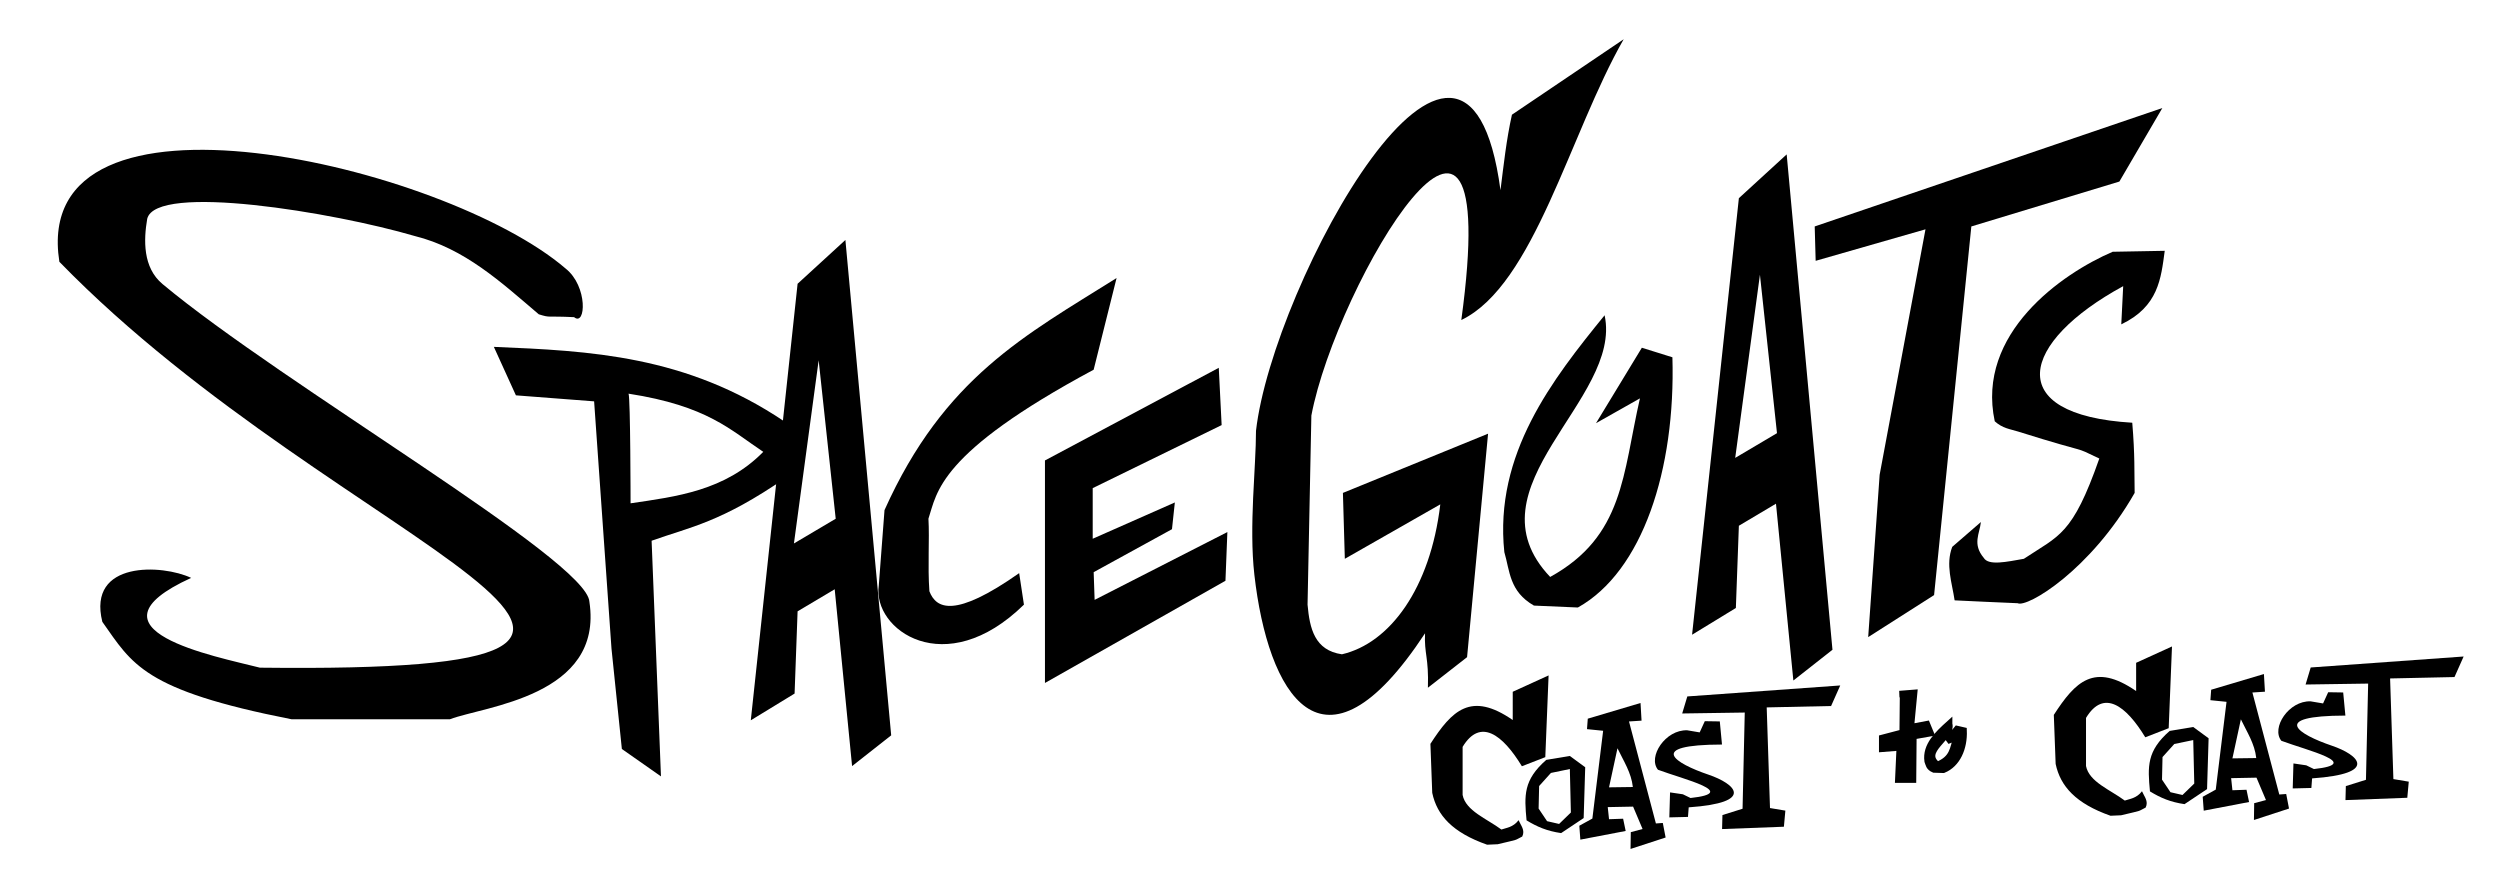
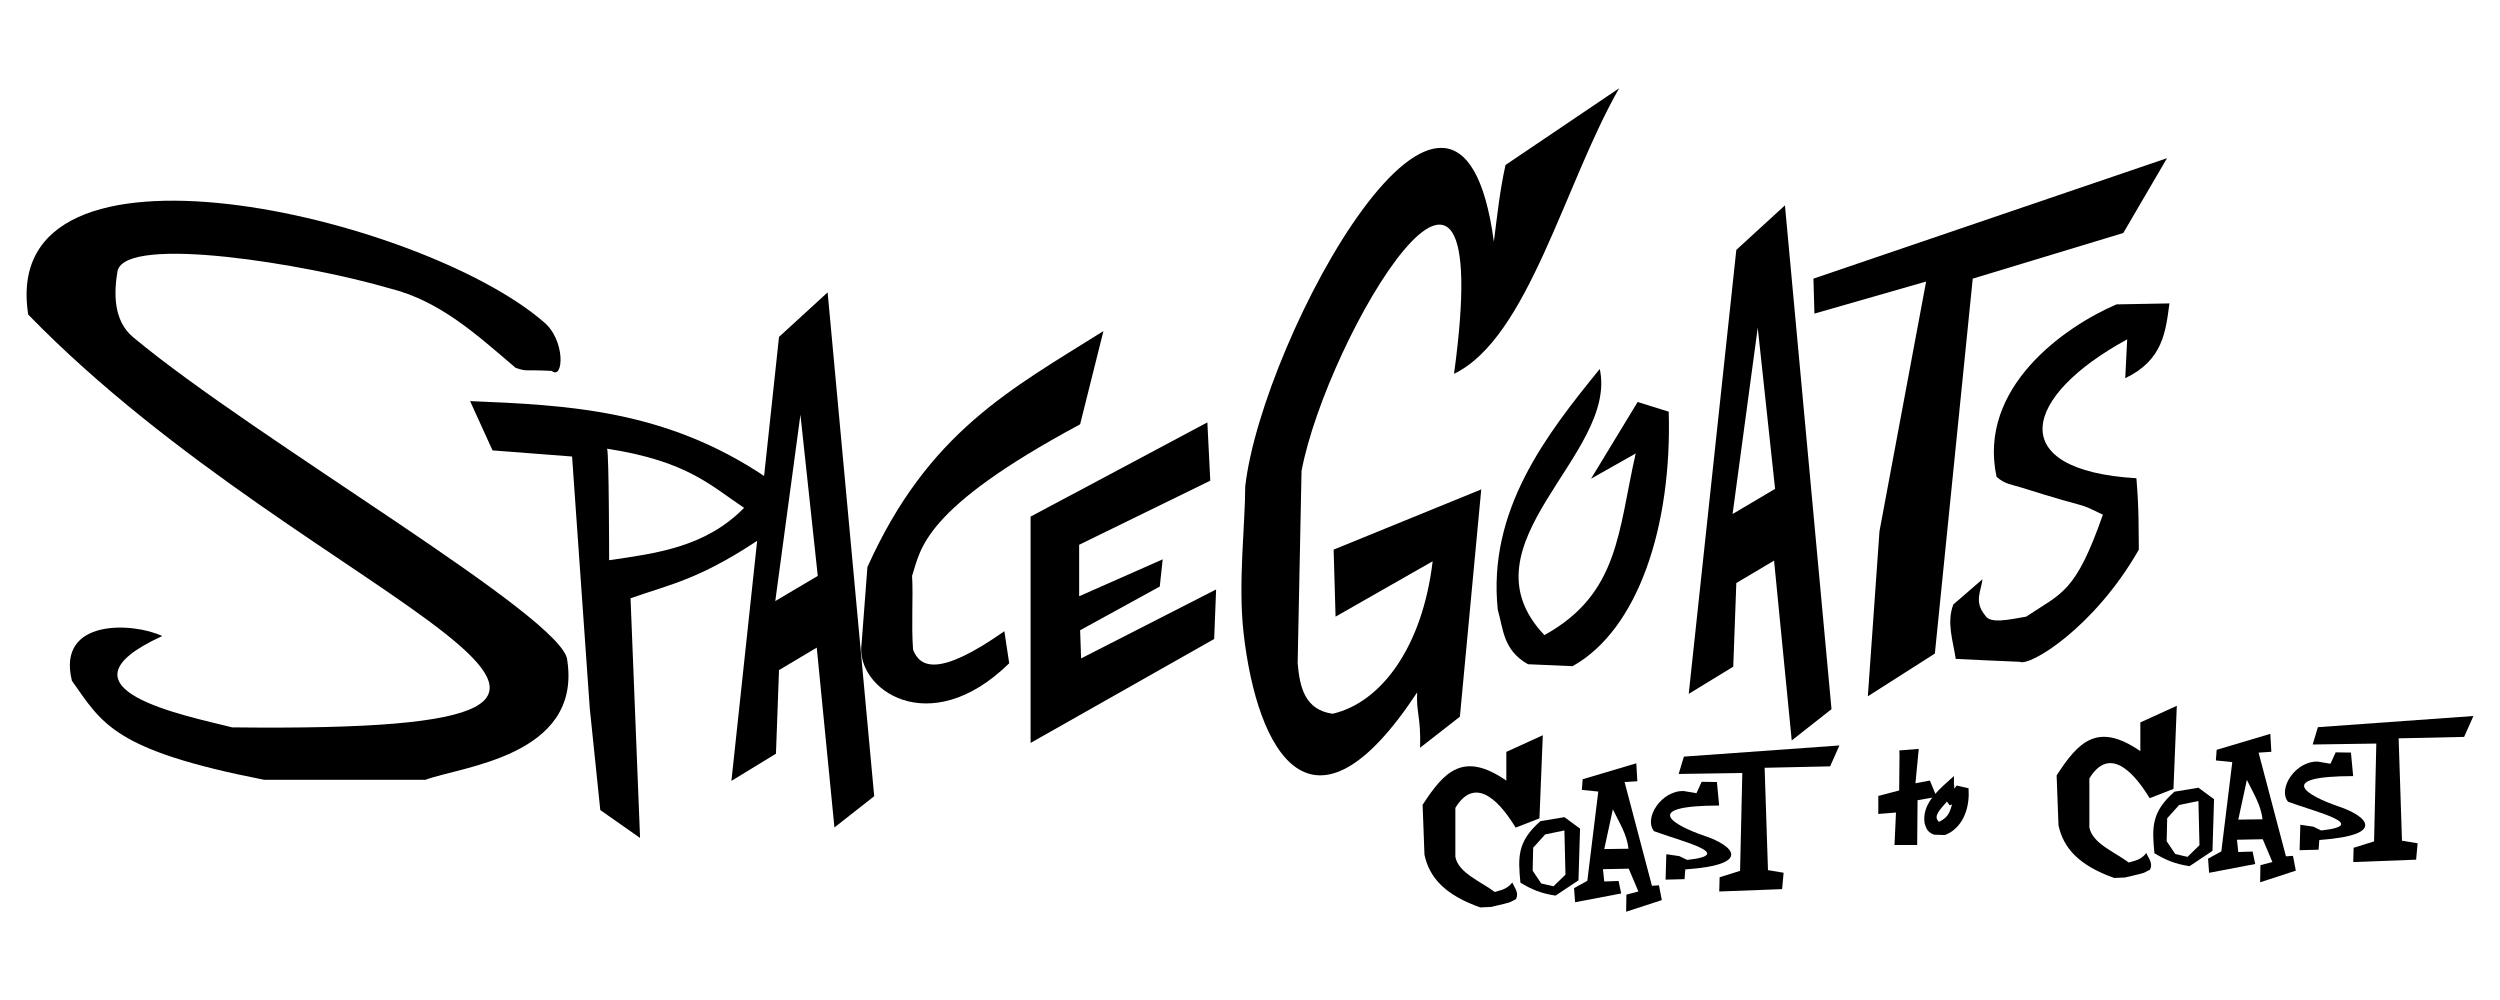
- <svg xmlns="http://www.w3.org/2000/svg" width="233.725" height="83.169" id="svg2" version="1.1">
+ <svg xmlns="http://www.w3.org/2000/svg" width="200" height="80" id="svg2" version="1.1">
  <defs id="defs4" />
-   <g id="layer1" transform="translate(-143.1109,-642.9765)">
-     <path style="fill:#000000;fill-opacity:1;stroke:none" d="m 196.786,672.63 c 1.095,0.896 1.309,-2.885 -0.804,-4.554 -11.266,-9.68 -50.182,-18.874 -47.321,-0.625 26.339,27.1 69.768,38.548 18.75,37.946 -4.162,-1.063 -17.1,-3.521 -6.429,-8.393 -2.654,-1.265 -9.737,-1.646 -8.304,4.107 2.795,3.942 3.803,6.384 17.679,9.107 l 14.821,0 c 3.186,-1.217 14.372,-2.129 13.036,-10.982 -0.189,-3.88 -28.649,-20.306 -39.913,-29.708 -1.849,-1.543 -1.763,-4.131 -1.427,-6.096 0.822,-3.362 17.437,-0.61 25,1.607 4.672,1.156 8.086,4.325 11.607,7.321 1.155,0.353 0.572,0.135 3.304,0.268 z" id="path3787" />
-     <path style="fill:#000000;fill-opacity:1;stroke:none" d="m 189.281,675.406 2.062,4.531 7.312,0.562 1.625,23.125 0.969,9.375 3.656,2.562 -0.875,-22.031 c 3.628,-1.293 6.472,-1.704 12.562,-5.906 l -0.156,-5.25 c -9.202,-6.186 -18.187,-6.595 -27.156,-6.969 z m 12.594,4.375 c 7.386,1.144 9.509,3.388 12.594,5.438 -3.578,3.643 -8.133,4.183 -12.406,4.812 0,0 -0.009,-9.804 -0.188,-10.25 z" id="path3789" />
-     <path style="fill:#000000;fill-opacity:1;stroke:none" d="m 222.147,665.411 -4.469,4.094 -4.375,40.812 4.094,-2.5 0.281,-7.688 3.469,-2.062 1.625,16.531 3.656,-2.875 -4.281,-46.312 z m -2.5,11.25 1.594,14.812 -3.906,2.312 2.312,-17.125 z" id="path3794" />
-     <path style="fill:#000000;fill-opacity:1;stroke:none" d="m 247.5,668.969 -2.143,8.571 c -14.595,7.835 -14.633,11.498 -15.446,13.929 0.112,1.991 -0.083,4.382 0.089,6.786 0.631,1.633 2.349,2.554 8.393,-1.696 l 0.446,2.946 c -7.371,7.222 -14.176,2.326 -13.571,-1.786 l 0.536,-7.054 C 231.381,678.239 238.977,674.324 247.5,668.969 z" id="path3799" />
-     <path style="fill:#000000;fill-opacity:1;stroke:none" d="m 240.804,686.023 0,20.804 16.875,-9.554 0.179,-4.554 -12.411,6.339 -0.089,-2.589 7.321,-4.018 0.268,-2.5 -7.679,3.393 0,-4.732 12.054,-5.893 -0.268,-5.357 z" id="path3801" />
-     <path style="fill:#000000;fill-opacity:1;stroke:none" d="m 268.839,695.219 -0.179,-6.161 13.571,-5.536 -1.964,20.893 -3.661,2.857 c 0.089,-2.851 -0.357,-3.155 -0.268,-5.089 -9.653,14.67 -14.705,5.561 -15.956,-5.47 -0.519,-4.575 0.159,-10.087 0.152,-13.459 1.56,-13.703 19.614,-46.708 22.857,-22.5 0.298,-2.351 0.547,-4.702 1.071,-7.054 l 10.446,-7.054 c -5.042,8.805 -8.368,22.971 -15.179,26.25 4.084,-29.889 -11.687,-3.423 -14.018,8.929 l -0.357,17.679 c 0.198,2.247 0.669,4.274 3.214,4.643 4.478,-1.038 8.261,-6.15 9.196,-14.018 z" id="path3803" />
-     <path style="fill:#000000;fill-opacity:1;stroke:none" d="m 293.125,672.451 c 1.708,7.89 -13.05,16.082 -5.089,24.464 6.904,-3.808 6.768,-9.609 8.393,-16.696 l -4.107,2.321 4.286,-7.054 2.857,0.893 c 0.305,10.516 -2.803,20.024 -8.839,23.393 l -4.107,-0.179 c -2.306,-1.321 -2.248,-3.233 -2.768,-5 -0.964,-9.17 4.506,-16.157 9.375,-22.143 z" id="path3805" />
-     <path id="path3807" d="m 310.147,657.411 -4.469,4.094 -4.375,40.812 4.094,-2.5 0.281,-7.688 3.469,-2.062 1.625,16.531 3.656,-2.875 -4.281,-46.312 z m -2.5,11.25 1.594,14.812 -3.906,2.312 2.312,-17.125 z" style="fill:#000000;fill-opacity:1;stroke:none" />
-     <path style="fill:#000000;fill-opacity:1;stroke:none" d="m 345.268,653.076 -32.5,11.071 0.089,3.214 10.268,-2.946 -4.286,22.946 -1.071,15.179 6.161,-3.929 3.482,-34.464 13.839,-4.196 z" id="path3809" />
-     <path style="fill:#000000;fill-opacity:1;stroke:none" d="m 341.429,673.3 0.179,-3.571 c -9.604,5.223 -11.415,12.038 0.848,12.768 0.257,3.098 0.184,4.55 0.223,6.562 -4.112,7.21 -10.046,10.764 -10.938,10.312 -2.233,-0.089 -3.989,-0.179 -5.893,-0.268 -0.246,-1.667 -0.858,-3.333 -0.223,-5 l 2.679,-2.321 c -0.109,1.08 -0.82,2.051 0.268,3.348 0.443,0.756 2.159,0.367 3.75,0.089 3.307,-2.204 4.533,-2.182 7.054,-9.375 -2.712,-1.295 -0.364,-0.251 -7.591,-2.521 -0.755,-0.237 -1.448,-0.291 -2.186,-0.961 -1.755,-8.208 6.276,-13.813 11.027,-15.848 l 4.866,-0.089 c -0.349,2.589 -0.587,5.212 -4.062,6.875 z" id="path3813" />
-     <path style="fill:#000000;fill-opacity:1;stroke:none" d="m 284.537,707.649 3.352,-1.528 -0.308,7.641 -2.189,0.851 c -1.8,-2.965 -3.893,-4.538 -5.541,-1.812 l 0,4.497 c 0.288,1.484 2.265,2.221 3.625,3.231 0.434,-0.157 1.091,-0.192 1.607,-0.873 0.213,0.505 0.636,0.927 0.342,1.528 -0.812,0.397 -0.128,0.205 -2.292,0.72 l -0.992,0.044 c -3.227,-1.135 -4.686,-2.74 -5.13,-4.846 l -0.171,-4.584 c 2.009,-3.101 3.767,-4.939 7.696,-2.227 z" id="path3815" />
-     <path style="fill:#000000;fill-opacity:1;stroke:none" d="m 289.876,713.65 -2.203,0.367 c -2.151,1.882 -2.061,3.322 -1.844,5.654 1.002,0.613 1.925,1.001 3.232,1.192 l 2.107,-1.406 0.144,-4.752 -1.437,-1.054 z m 0,1.222 0.096,4.065 -1.101,1.07 -1.125,-0.26 -0.79,-1.177 0.048,-2.109 1.101,-1.222 1.772,-0.367 z" id="path3817" />
-     <path style="fill:#000000;fill-opacity:1;stroke:none" d="m 296.484,708.699 -4.932,1.467 -0.072,0.978 1.508,0.153 -1.006,8.206 -1.221,0.672 0.096,1.299 4.238,-0.81 -0.239,-1.146 -1.317,0.046 -0.12,-1.131 2.37,-0.046 0.886,2.094 -1.101,0.29 -0.024,1.574 3.28,-1.07 -0.263,-1.36 -0.646,0.046 -2.514,-9.535 1.173,-0.076 -0.096,-1.65 z m -2.155,4.233 c 0.563,1.176 1.296,2.284 1.437,3.622 l -2.227,0.03 0.79,-3.652 z" id="path3822" />
-     <path style="fill:#000000;fill-opacity:1;stroke:none" d="m 302.493,710.4 1.402,0.022 0.205,2.161 c -7.187,0.017 -4.367,1.765 -1.265,2.816 2.498,0.847 4.448,2.614 -1.847,3.056 l -0.068,0.895 -1.744,0.044 0.068,-2.336 1.197,0.175 0.718,0.349 c 4.627,-0.502 -0.653,-1.745 -3.044,-2.641 -0.977,-1.2 0.693,-3.768 2.736,-3.689 l 1.163,0.196 z" id="path3827" />
-     <path style="fill:#000000;fill-opacity:1;stroke:none" d="m 300.858,708.086 14.297,-1.026 -0.855,1.921 -6.02,0.131 0.308,9.409 1.437,0.24 -0.137,1.506 -5.78,0.218 0.034,-1.31 1.881,-0.589 0.205,-8.994 -5.849,0.087 z" id="path3831" />
-     <path id="path3848" d="m 342.818,704.942 3.352,-1.528 -0.308,7.641 -2.189,0.851 c -1.8,-2.965 -3.893,-4.538 -5.541,-1.812 l 0,4.497 c 0.288,1.484 2.265,2.221 3.625,3.231 0.434,-0.157 1.091,-0.192 1.608,-0.873 0.213,0.505 0.636,0.927 0.342,1.528 -0.812,0.397 -0.128,0.205 -2.292,0.72 l -0.992,0.044 c -3.227,-1.135 -4.686,-2.74 -5.13,-4.846 l -0.171,-4.584 c 2.009,-3.101 3.767,-4.939 7.696,-2.227 z" style="fill:#000000;fill-opacity:1;stroke:none" />
-     <path id="path3850" d="m 348.157,710.943 -2.203,0.367 c -2.151,1.882 -2.061,3.322 -1.844,5.654 1.002,0.613 1.925,1.001 3.232,1.192 l 2.107,-1.406 0.144,-4.752 -1.437,-1.054 z m 0,1.222 0.096,4.065 -1.101,1.07 -1.125,-0.26 -0.79,-1.177 0.048,-2.109 1.101,-1.222 1.772,-0.367 z" style="fill:#000000;fill-opacity:1;stroke:none" />
-     <path id="path3852" d="m 354.765,705.992 -4.932,1.467 -0.072,0.978 1.508,0.153 -1.006,8.206 -1.221,0.672 0.096,1.299 4.238,-0.81 -0.239,-1.146 -1.317,0.046 -0.12,-1.131 2.37,-0.046 0.886,2.094 -1.101,0.29 -0.024,1.574 3.28,-1.07 -0.263,-1.36 -0.646,0.046 -2.514,-9.535 1.173,-0.076 -0.096,-1.65 z m -2.155,4.233 c 0.563,1.176 1.296,2.284 1.437,3.622 l -2.227,0.03 0.79,-3.652 z" style="fill:#000000;fill-opacity:1;stroke:none" />
-     <path id="path3854" d="m 360.774,707.693 1.402,0.022 0.205,2.161 c -7.187,0.017 -4.367,1.765 -1.265,2.816 2.498,0.847 4.448,2.614 -1.847,3.056 l -0.068,0.895 -1.744,0.044 0.068,-2.336 1.197,0.175 0.718,0.349 c 4.627,-0.502 -0.653,-1.745 -3.044,-2.641 -0.977,-1.2 0.693,-3.768 2.736,-3.689 l 1.163,0.196 z" style="fill:#000000;fill-opacity:1;stroke:none" />
-     <path id="path3856" d="m 359.139,705.379 14.297,-1.026 -0.855,1.921 -6.02,0.131 0.308,9.409 1.437,0.24 -0.137,1.506 -5.78,0.218 0.034,-1.31 1.881,-0.589 0.205,-8.994 -5.849,0.087 z" style="fill:#000000;fill-opacity:1;stroke:none" />
-     <path style="fill:#000000;fill-opacity:1;stroke:#000000;stroke-width:0.612px;stroke-linecap:butt;stroke-linejoin:miter;stroke-opacity:1" d="m 321.031,707.868 c 0,0.153 -0.034,3.602 -0.034,3.602 l -1.915,0.502 0,1.004 1.642,-0.131 -0.137,3.013 1.368,0 0.034,-4.06 1.608,-0.284 -0.342,-0.83 -1.505,0.284 0.308,-3.209 -1.368,0.109 z" id="path3858" />
-     <path id="path3865" d="m 325.331,710.662 c 0.365,1.236 -2.787,2.519 -1.087,3.831 1.475,-0.596 1.446,-1.505 1.793,-2.615 l -0.877,0.364 0.915,-1.105 0.61,0.14 c 0.065,1.647 -0.599,3.136 -1.888,3.663 l -0.877,-0.028 c -0.493,-0.207 -0.48,-0.506 -0.591,-0.783 -0.206,-1.436 0.963,-2.53 2.002,-3.468 z" style="fill:#000000;fill-opacity:1;stroke:#000000;stroke-width:0.612;stroke-opacity:1" />
+   <g id="layer1" transform="translate(-143.1109,-646.1451)">
+     <g id="g4256" transform="matrix(0.8702792,0,0,0.8702792,15.9913,90.44206)">
+       <g id="g4244">
+         <path style="fill:#000000;fill-opacity:1;stroke:none" d="m 196.786,672.63 c 1.095,0.896 1.309,-2.885 -0.804,-4.554 -11.266,-9.68 -50.182,-18.874 -47.321,-0.625 26.339,27.1 69.768,38.548 18.75,37.946 -4.162,-1.063 -17.1,-3.521 -6.429,-8.393 -2.654,-1.265 -9.737,-1.646 -8.304,4.107 2.795,3.942 3.803,6.384 17.679,9.107 l 14.821,0 c 3.186,-1.217 14.372,-2.129 13.036,-10.982 -0.189,-3.88 -28.649,-20.306 -39.913,-29.708 -1.849,-1.543 -1.763,-4.131 -1.427,-6.096 0.822,-3.362 17.437,-0.61 25,1.607 4.672,1.156 8.086,4.325 11.607,7.321 1.155,0.353 0.572,0.135 3.304,0.268 z" id="path3787" />
+         <path style="fill:#000000;fill-opacity:1;stroke:none" d="m 189.281,675.406 2.062,4.531 7.312,0.562 1.625,23.125 0.969,9.375 3.656,2.562 -0.875,-22.031 c 3.628,-1.293 6.472,-1.704 12.562,-5.906 l -0.156,-5.25 c -9.202,-6.186 -18.187,-6.595 -27.156,-6.969 z m 12.594,4.375 c 7.386,1.144 9.509,3.388 12.594,5.438 -3.578,3.643 -8.133,4.183 -12.406,4.812 0,0 -0.009,-9.804 -0.188,-10.25 z" id="path3789" />
+         <path style="fill:#000000;fill-opacity:1;stroke:none" d="m 222.147,665.411 -4.469,4.094 -4.375,40.812 4.094,-2.5 0.281,-7.688 3.469,-2.062 1.625,16.531 3.656,-2.875 -4.281,-46.312 z m -2.5,11.25 1.594,14.812 -3.906,2.312 2.312,-17.125 z" id="path3794" />
+         <path style="fill:#000000;fill-opacity:1;stroke:none" d="m 247.5,668.969 -2.143,8.571 c -14.595,7.835 -14.633,11.498 -15.446,13.929 0.112,1.991 -0.083,4.382 0.089,6.786 0.631,1.633 2.349,2.554 8.393,-1.696 l 0.446,2.946 c -7.371,7.222 -14.176,2.326 -13.571,-1.786 l 0.536,-7.054 C 231.381,678.239 238.977,674.324 247.5,668.969 z" id="path3799" />
+         <path style="fill:#000000;fill-opacity:1;stroke:none" d="m 240.804,686.023 0,20.804 16.875,-9.554 0.179,-4.554 -12.411,6.339 -0.089,-2.589 7.321,-4.018 0.268,-2.5 -7.679,3.393 0,-4.732 12.054,-5.893 -0.268,-5.357 z" id="path3801" />
+         <path style="fill:#000000;fill-opacity:1;stroke:none" d="m 268.839,695.219 -0.179,-6.161 13.571,-5.536 -1.964,20.893 -3.661,2.857 c 0.089,-2.851 -0.357,-3.155 -0.268,-5.089 -9.653,14.67 -14.705,5.561 -15.956,-5.47 -0.519,-4.575 0.159,-10.087 0.152,-13.459 1.56,-13.703 19.614,-46.708 22.857,-22.5 0.298,-2.351 0.547,-4.702 1.071,-7.054 l 10.446,-7.054 c -5.042,8.805 -8.368,22.971 -15.179,26.25 4.084,-29.889 -11.687,-3.423 -14.018,8.929 l -0.357,17.679 c 0.198,2.247 0.669,4.274 3.214,4.643 4.478,-1.038 8.261,-6.15 9.196,-14.018 z" id="path3803" />
+         <path style="fill:#000000;fill-opacity:1;stroke:none" d="m 293.125,672.451 c 1.708,7.89 -13.05,16.082 -5.089,24.464 6.904,-3.808 6.768,-9.609 8.393,-16.696 l -4.107,2.321 4.286,-7.054 2.857,0.893 c 0.305,10.516 -2.803,20.024 -8.839,23.393 l -4.107,-0.179 c -2.306,-1.321 -2.248,-3.233 -2.768,-5 -0.964,-9.17 4.506,-16.157 9.375,-22.143 z" id="path3805" />
+         <path id="path3807" d="m 310.147,657.411 -4.469,4.094 -4.375,40.812 4.094,-2.5 0.281,-7.688 3.469,-2.062 1.625,16.531 3.656,-2.875 -4.281,-46.312 z m -2.5,11.25 1.594,14.812 -3.906,2.312 2.312,-17.125 z" style="fill:#000000;fill-opacity:1;stroke:none" />
+         <path style="fill:#000000;fill-opacity:1;stroke:none" d="m 345.268,653.076 -32.5,11.071 0.089,3.214 10.268,-2.946 -4.286,22.946 -1.071,15.179 6.161,-3.929 3.482,-34.464 13.839,-4.196 z" id="path3809" />
+         <path style="fill:#000000;fill-opacity:1;stroke:none" d="m 341.429,673.3 0.179,-3.571 c -9.604,5.223 -11.415,12.038 0.848,12.768 0.257,3.098 0.184,4.55 0.223,6.562 -4.112,7.21 -10.046,10.764 -10.938,10.312 -2.233,-0.089 -3.989,-0.179 -5.893,-0.268 -0.246,-1.667 -0.858,-3.333 -0.223,-5 l 2.679,-2.321 c -0.109,1.08 -0.82,2.051 0.268,3.348 0.443,0.756 2.159,0.367 3.75,0.089 3.307,-2.204 4.533,-2.182 7.054,-9.375 -2.712,-1.295 -0.364,-0.251 -7.591,-2.521 -0.755,-0.237 -1.448,-0.291 -2.186,-0.961 -1.755,-8.208 6.276,-13.813 11.027,-15.848 l 4.866,-0.089 c -0.349,2.589 -0.587,5.212 -4.062,6.875 z" id="path3813" />
+       </g>
+       <g id="g4179">
+         <path style="fill:#000000;fill-opacity:1;stroke:none" d="m 284.537,707.649 3.352,-1.528 -0.308,7.641 -2.189,0.851 c -1.8,-2.965 -3.893,-4.538 -5.541,-1.812 l 0,4.497 c 0.288,1.484 2.265,2.221 3.625,3.231 0.434,-0.157 1.091,-0.192 1.607,-0.873 0.213,0.505 0.636,0.927 0.342,1.528 -0.812,0.397 -0.128,0.205 -2.292,0.72 l -0.992,0.044 c -3.227,-1.135 -4.686,-2.74 -5.13,-4.846 l -0.171,-4.584 c 2.009,-3.101 3.767,-4.939 7.696,-2.227 z" id="path3815" />
+         <path style="fill:#000000;fill-opacity:1;stroke:none" d="m 289.876,713.65 -2.203,0.367 c -2.151,1.882 -2.061,3.322 -1.844,5.654 1.002,0.613 1.925,1.001 3.232,1.192 l 2.107,-1.406 0.144,-4.752 -1.437,-1.054 z m 0,1.222 0.096,4.065 -1.101,1.07 -1.125,-0.26 -0.79,-1.177 0.048,-2.109 1.101,-1.222 1.772,-0.367 z" id="path3817" />
+         <path style="fill:#000000;fill-opacity:1;stroke:none" d="m 296.484,708.699 -4.932,1.467 -0.072,0.978 1.508,0.153 -1.006,8.206 -1.221,0.672 0.096,1.299 4.238,-0.81 -0.239,-1.146 -1.317,0.046 -0.12,-1.131 2.37,-0.046 0.886,2.094 -1.101,0.29 -0.024,1.574 3.28,-1.07 -0.263,-1.36 -0.646,0.046 -2.514,-9.535 1.173,-0.076 -0.096,-1.65 z m -2.155,4.233 c 0.563,1.176 1.296,2.284 1.437,3.622 l -2.227,0.03 0.79,-3.652 z" id="path3822" />
+         <path style="fill:#000000;fill-opacity:1;stroke:none" d="m 302.493,710.4 1.402,0.022 0.205,2.161 c -7.187,0.017 -4.367,1.765 -1.265,2.816 2.498,0.847 4.448,2.614 -1.847,3.056 l -0.068,0.895 -1.744,0.044 0.068,-2.336 1.197,0.175 0.718,0.349 c 4.627,-0.502 -0.653,-1.745 -3.044,-2.641 -0.977,-1.2 0.693,-3.768 2.736,-3.689 l 1.163,0.196 z" id="path3827" />
+         <path style="fill:#000000;fill-opacity:1;stroke:none" d="m 300.858,708.086 14.297,-1.026 -0.855,1.921 -6.02,0.131 0.308,9.409 1.437,0.24 -0.137,1.506 -5.78,0.218 0.034,-1.31 1.881,-0.589 0.205,-8.994 -5.849,0.087 z" id="path3831" />
+         <path id="path3848" d="m 342.818,704.942 3.352,-1.528 -0.308,7.641 -2.189,0.851 c -1.8,-2.965 -3.893,-4.538 -5.541,-1.812 l 0,4.497 c 0.288,1.484 2.265,2.221 3.625,3.231 0.434,-0.157 1.091,-0.192 1.608,-0.873 0.213,0.505 0.636,0.927 0.342,1.528 -0.812,0.397 -0.128,0.205 -2.292,0.72 l -0.992,0.044 c -3.227,-1.135 -4.686,-2.74 -5.13,-4.846 l -0.171,-4.584 c 2.009,-3.101 3.767,-4.939 7.696,-2.227 z" style="fill:#000000;fill-opacity:1;stroke:none" />
+         <path id="path3850" d="m 348.157,710.943 -2.203,0.367 c -2.151,1.882 -2.061,3.322 -1.844,5.654 1.002,0.613 1.925,1.001 3.232,1.192 l 2.107,-1.406 0.144,-4.752 -1.437,-1.054 z m 0,1.222 0.096,4.065 -1.101,1.07 -1.125,-0.26 -0.79,-1.177 0.048,-2.109 1.101,-1.222 1.772,-0.367 z" style="fill:#000000;fill-opacity:1;stroke:none" />
+         <path id="path3852" d="m 354.765,705.992 -4.932,1.467 -0.072,0.978 1.508,0.153 -1.006,8.206 -1.221,0.672 0.096,1.299 4.238,-0.81 -0.239,-1.146 -1.317,0.046 -0.12,-1.131 2.37,-0.046 0.886,2.094 -1.101,0.29 -0.024,1.574 3.28,-1.07 -0.263,-1.36 -0.646,0.046 -2.514,-9.535 1.173,-0.076 -0.096,-1.65 z m -2.155,4.233 c 0.563,1.176 1.296,2.284 1.437,3.622 l -2.227,0.03 0.79,-3.652 z" style="fill:#000000;fill-opacity:1;stroke:none" />
+         <path id="path3854" d="m 360.774,707.693 1.402,0.022 0.205,2.161 c -7.187,0.017 -4.367,1.765 -1.265,2.816 2.498,0.847 4.448,2.614 -1.847,3.056 l -0.068,0.895 -1.744,0.044 0.068,-2.336 1.197,0.175 0.718,0.349 c 4.627,-0.502 -0.653,-1.745 -3.044,-2.641 -0.977,-1.2 0.693,-3.768 2.736,-3.689 l 1.163,0.196 z" style="fill:#000000;fill-opacity:1;stroke:none" />
+         <path id="path3856" d="m 359.139,705.379 14.297,-1.026 -0.855,1.921 -6.02,0.131 0.308,9.409 1.437,0.24 -0.137,1.506 -5.78,0.218 0.034,-1.31 1.881,-0.589 0.205,-8.994 -5.849,0.087 z" style="fill:#000000;fill-opacity:1;stroke:none" />
+         <path style="fill:#000000;fill-opacity:1;stroke:#000000;stroke-width:0.703px;stroke-linecap:butt;stroke-linejoin:miter;stroke-opacity:1" d="m 321.031,707.868 c 0,0.153 -0.034,3.602 -0.034,3.602 l -1.915,0.502 0,1.004 1.642,-0.131 -0.137,3.013 1.368,0 0.034,-4.06 1.608,-0.284 -0.342,-0.83 -1.505,0.284 0.308,-3.209 -1.368,0.109 z" id="path3858" />
+         <path id="path3865" d="m 325.331,710.662 c 0.365,1.236 -2.787,2.519 -1.087,3.831 1.475,-0.596 1.446,-1.505 1.793,-2.615 l -0.877,0.364 0.915,-1.105 0.61,0.14 c 0.065,1.647 -0.599,3.136 -1.888,3.663 l -0.877,-0.028 c -0.493,-0.207 -0.48,-0.506 -0.591,-0.783 -0.206,-1.436 0.963,-2.53 2.002,-3.468 z" style="fill:#000000;fill-opacity:1;stroke:#000000;stroke-width:0.703;stroke-opacity:1" />
+       </g>
+     </g>
+     <path style="fill:#e30101;fill-opacity:1;stroke:#000000;stroke-width:1;stroke-linecap:butt;stroke-linejoin:miter;stroke-miterlimit:4;stroke-opacity:1;stroke-dasharray:none;marker-start:none" d="M 12.969,130 C 10.416,130.013 7.073,137.006 5,146.844 c -0.877,4.162 -1.71,7.94 -1.844,8.375 -0.169,0.548 -0.92,0.233 -2.5,-1.031 -6.902,-5.524 -35.696,-14.966 -37.375,-12.25 -0.407,0.658 0.619,4.757 1.406,5.625 0.21,0.231 2.294,0.725 4.625,1.094 2.331,0.369 4.625,1.069 5.125,1.562 0.771,0.762 0.933,4.451 1.062,24.344 0.084,12.892 0.302,24.024 0.469,24.75 0.425,1.852 1.948,3.25 3.594,3.25 l 1.406,0 -0.312,-15.656 c -0.262,-12.946 -0.195,-15.77 0.5,-16.219 0.462,-0.299 4.795,-1.903 9.625,-3.594 4.83,-1.691 9.254,-3.281 9.812,-3.531 0.783,-0.35 0.962,-0.197 0.75,0.656 -0.151,0.609 -1.472,7.205 -2.938,14.656 -2.847,14.478 -2.895,16.424 -0.219,16.406 0.757,-0.005 1.734,-0.232 2.156,-0.5 1.111,-0.705 1.958,-4.13 1.969,-7.969 0.005,-1.834 0.336,-4.011 0.75,-4.844 0.99,-1.99 5.101,-4.053 6.094,-3.062 0.468,0.467 0.8,4.588 1,12.188 0.241,9.138 0.492,11.602 1.188,12.031 0.52,0.321 1.328,0.312 1.969,-0.031 2.233,-1.195 2.489,-2.821 2.094,-12.625 l -0.375,-9.406 1.188,2.219 c 2.256,4.209 8.022,5.123 14.375,2.312 2.244,-0.993 2.594,-1.402 2.594,-3 0,-1.018 -0.073,-1.844 -0.156,-1.844 -0.083,0.001 -1.487,0.7 -3.125,1.531 -4.864,2.468 -8.636,1.637 -9.969,-2.188 -0.833,-2.388 0.18,-7.964 2.031,-11.156 2.875,-4.958 13.742,-13.673 21.125,-16.938 1.726,-0.763 3.47,-1.767 3.844,-2.219 0.855,-1.034 3.743,-10.932 3.375,-11.562 -0.921,-1.579 -14.854,8.689 -23.188,17.094 -6.177,6.229 -9.659,11.024 -11.188,15.469 -0.693,2.015 -0.755,1.66 -1.125,-5.219 -0.219,-4.069 -0.406,-13.633 -0.406,-21.25 0,-11.901 -0.138,-13.912 -0.938,-14.219 -0.162,-0.062 -0.33,-0.095 -0.5,-0.094 z M -19.125,149.375 c 2.531,-0.362 19,8.445 19,10.156 0,1.034 -3.426,2.429 -10.469,4.281 -3.734,0.982 -7.519,1.812 -8.406,1.812 -1.566,0.004 -1.619,-0.132 -2.031,-4.531 -0.234,-2.492 -0.195,-6.111 0.094,-8.031 0.432,-2.874 0.772,-3.539 1.812,-3.688 z m 27.781,0.812 0.375,4.531 C 9.237,157.216 9.456,161.445 9.5,164.125 l 0.062,4.875 -2,0.719 c -1.106,0.4 -2.29,0.75 -2.625,0.75 -0.794,0 0.492,-8.298 2.344,-15.156 l 1.375,-5.125 z" id="path4171" transform="translate(143.1109,642.9765)" />
+     <path style="fill:#e30101;fill-opacity:1;stroke:#000000;stroke-width:1;stroke-linecap:butt;stroke-linejoin:miter;stroke-miterlimit:4;stroke-opacity:1;stroke-dasharray:none;marker-start:none" d="m 219.263,843.089 c -2.151,-2.302 -4.131,-10.274 -4.632,-18.647 -0.908,-15.172 4.761,-33.839 14.864,-48.944 6.3,-9.419 12.809,-15.336 16.875,-15.341 3.482,-0.006 5.59,3.635 5.597,9.663 0,2.462 0.089,2.618 0.959,1.748 0.525,-0.525 1.858,-3.24 2.962,-6.033 l 2.007,-5.078 6.271,-3.725 c 3.449,-2.049 6.35,-3.65 6.446,-3.559 0.096,0.091 -3.893,7.625 -8.864,16.742 -6.87,12.6 -9.511,16.903 -11.011,17.939 -2.604,1.798 -3.881,1.798 -3.345,0 0.223,-0.749 0.566,-4.288 0.761,-7.863 0.416,-7.608 -0.629,-11.691 -3.152,-12.324 -1.875,-0.471 -2.644,0.039 -6.017,3.991 -12.616,14.781 -19.541,34.64 -19.003,54.5 0.199,7.373 0.359,8.376 1.616,10.141 1.554,2.182 3.355,2.509 6.035,1.097 2.2,-1.159 7.473,-6.692 9.494,-9.962 1.757,-2.843 4.774,-10.349 4.335,-10.787 -0.657,-0.657 -5.771,1.347 -8.951,3.506 -1.922,1.305 -4.188,2.637 -5.034,2.959 -1.96,0.745 -2.013,-0.168 -0.303,-5.232 l 1.236,-3.661 9.543,-3.42 c 5.249,-1.881 9.826,-3.42 10.173,-3.42 0.372,0 -0.653,6.363 -2.496,15.507 l -3.126,15.507 -2.826,2.051 c -1.554,1.128 -2.969,2.051 -3.144,2.051 -0.307,0 0.056,-3.539 0.682,-6.66 0.246,-1.225 -0.476,-0.726 -3.79,2.622 -6.647,6.714 -10.911,8.109 -14.161,4.63 z" id="path4165" />
+     <path style="fill:#e30101;fill-opacity:1;stroke:#000000;stroke-width:1;stroke-linecap:butt;stroke-linejoin:miter;stroke-miterlimit:4;stroke-opacity:1;stroke-dasharray:none;marker-start:none" d="m 180.885,832.961 c 0.202,-2.248 0.817,-8.969 1.367,-14.936 l 0.999,-10.849 11.504,-5.009 c 6.327,-2.755 11.98,-5.025 12.563,-5.044 1.32,-0.044 1.394,1.8 0.168,4.171 -1.066,2.062 -4.809,3.988 -10.681,5.499 -2.338,0.601 -5.182,1.729 -6.32,2.506 -2.922,1.995 -4.181,6.199 -2.691,8.984 0.572,1.069 0.946,0.978 6.44,-1.572 3.208,-1.489 5.964,-2.575 6.125,-2.414 0.161,0.161 0.127,0.955 -0.076,1.764 -0.281,1.121 -1.343,1.876 -4.462,3.172 -5.222,2.17 -7.213,3.543 -8.365,5.772 -1.004,1.941 -0.742,2.962 0.759,2.962 0.526,0 4.821,-1.771 9.545,-3.935 4.724,-2.164 8.91,-3.935 9.301,-3.935 0.771,0 0.942,1.722 0.33,3.317 -0.35,0.913 -24.85,13.636 -26.257,13.636 -0.392,0 -0.482,-1.482 -0.248,-4.087 z" id="path4163" />
+     <path style="fill:#e30101;fill-opacity:1;stroke:#000000;stroke-width:1;stroke-linecap:butt;stroke-linejoin:miter;stroke-miterlimit:4;stroke-opacity:1;stroke-dasharray:none;marker-start:none" d="m 81.838,834.251 c -10.003,-1.253 -22.547,-4.518 -28.055,-7.301 -3.583,-1.811 -7.987,-6.101 -8.381,-8.165 -0.808,-4.225 2.106,-6.271 8.862,-6.222 6.798,0.05 8.619,1.166 2.709,1.661 -4.851,0.407 -6.385,1.322 -5.721,3.415 0.559,1.762 4.52,4.55 8.702,6.126 8.93,3.364 28.657,5.644 36.745,4.246 4.94,-0.854 9.192,-3.11 9.704,-5.148 0.887,-3.536 -2.23,-6.575 -23.353,-22.761 -24.001,-18.391 -29.999,-23.329 -33.311,-27.422 -3.818,-4.718 -5.101,-7.359 -5.058,-10.405 0.105,-7.382 6.435,-10.595 20.871,-10.595 19.74,0 44.309,9.785 50.754,20.213 1.612,2.608 1.65,5.567 0.083,6.406 -1.713,0.917 -6.408,0.765 -8.931,-0.289 -2.821,-1.179 -2.423,-1.532 1.015,-0.902 3.111,0.57 3.638,0.391 3.638,-1.239 0,-2.176 -10.682,-8.89 -20.223,-12.71 -9.141,-3.66 -15.968,-5.116 -23.975,-5.114 -5.876,0 -7.411,0.208 -9.835,1.325 -4.046,1.863 -4.704,3.57 -2.697,6.994 2.188,3.734 12.258,13.204 20.762,19.526 7.801,5.799 16.26,12.595 26.282,21.114 14.817,12.596 16.807,15.283 14.136,19.096 -1.254,1.79 -9.665,5.775 -14.799,7.01 -3.911,0.941 -16,1.635 -19.922,1.144 z" id="path4161" />
+     <path style="fill:#e30101;fill-opacity:1;stroke:#000000;stroke-width:1;stroke-linecap:butt;stroke-linejoin:miter;stroke-miterlimit:4;stroke-opacity:1;stroke-dasharray:none;marker-start:none" d="m 299.738,832.402 c 1.161,-8.343 6.631,-30.076 12.166,-48.337 1.441,-4.753 1.971,-7.374 1.572,-7.773 -0.399,-0.399 -3.123,0.041 -8.078,1.302 -10.163,2.588 -10.486,2.559 -8.467,-0.766 0.904,-1.488 2.007,-2.033 7.111,-3.508 14.036,-4.057 44.881,-11.189 45.54,-10.53 0.487,0.487 -0.973,2.49 -3.883,5.324 l -2.921,2.845 -10.86,1.826 c -7.848,1.319 -11.154,2.126 -11.921,2.906 -1.076,1.097 -5.976,18.048 -7.138,24.693 -1.007,5.76 -2.335,15.917 -2.771,21.191 -0.617,7.469 -0.957,8.131 -5.616,10.898 -2.242,1.332 -4.317,2.525 -4.611,2.65 -0.299,0.128 -0.353,-1.074 -0.123,-2.725 z" id="path4159" />
+     <path style="fill:#e30101;fill-opacity:1;stroke:#000000;stroke-width:1;stroke-linecap:butt;stroke-linejoin:miter;stroke-miterlimit:4;stroke-opacity:1;stroke-dasharray:none;marker-start:none" d="m 253.482,836.854 c -1.712,-1.712 -2.875,-5.56 -2.875,-9.511 0,-8.463 6.555,-21.267 13.843,-27.039 4.031,-3.193 3.216,-0.639 -2.263,7.093 -2.622,3.7 -5.361,7.99 -6.086,9.533 -2.865,6.094 -3.04,13.354 -0.396,16.427 1.302,1.513 1.505,1.563 3.318,0.812 4.582,-1.898 10.56,-11.32 13.024,-20.529 1.768,-6.606 1.376,-7.203 -3.032,-4.62 -3.21,1.881 -3.03,1.094 0.633,-2.772 2.881,-3.04 4.92,-4.424 5.756,-3.907 0.348,0.215 0.632,1.947 0.632,3.848 0,8.113 -6.026,22.452 -12.031,28.627 -3.232,3.324 -3.655,3.566 -6.231,3.566 -2.147,0 -3.104,-0.341 -4.292,-1.528 z" id="path4157" />
+     <path style="fill:#e30101;fill-opacity:1;stroke:#000000;stroke-width:1;stroke-linecap:butt;stroke-linejoin:miter;stroke-miterlimit:4;stroke-opacity:1;stroke-dasharray:none;marker-start:none" d="m 320.501,832.582 c -2.621,-0.478 -3.182,-1.365 -2.876,-4.546 0.186,-1.939 0.752,-3.421 1.684,-4.413 1.892,-2.013 2.403,-1.883 2.403,0.614 0,1.756 0.258,2.172 1.55,2.497 2.48,0.622 6.289,-0.15 8.501,-1.724 3.001,-2.135 8.112,-8.749 8.112,-10.497 0,-1.83 -2.57,-3.517 -6.912,-4.537 -5.821,-1.367 -8.835,-3.913 -8.824,-7.453 0.021,-6.942 13.66,-18.722 21.778,-18.809 2.612,-0.028 2.745,0.054 2.917,1.807 0.113,1.155 -0.338,2.605 -1.218,3.91 -1.496,2.22 -6.471,6.322 -7.011,5.781 -0.179,-0.179 0.673,-1.776 1.894,-3.549 1.221,-1.773 2.22,-3.407 2.22,-3.633 0,-0.818 -2.499,-0.38 -5.304,0.93 -5.327,2.488 -10.437,8.922 -10.437,13.14 0,2.388 2.156,3.797 8.003,5.23 4.989,1.223 7.738,3.252 7.738,5.712 0,2.099 -2.86,7.64 -5.788,11.214 -4.593,5.605 -12.868,9.345 -18.43,8.329 z" id="path4153" />
+     <path id="path4177" d="m 291.58,785.893 c -1.923,0.01 -4.441,5.34 -6.003,12.839 -1.372,7.447 -2.127,8.981 -2.754,13.244 -0.739,3.723 -1.109,5.492 -2.213,11.171 -2.145,11.036 -2.181,12.519 -0.165,12.505 0.571,-0.004 1.306,-0.177 1.624,-0.381 0.837,-0.537 1.475,-3.148 1.483,-6.074 0.004,-1.398 0.253,-3.058 0.565,-3.692 0.745,-1.517 3.843,-3.089 4.59,-2.334 0.353,0.356 0.603,3.497 0.753,9.29 0.181,6.965 0.37,8.844 0.895,9.171 0.392,0.244 1.001,0.237 1.483,-0.024 1.682,-0.911 1.875,-2.15 1.577,-9.623 l -0.282,-7.17 c -0.144,-9.368 -0.463,-19.366 -0.471,-28.012 0,-9.071 -0.104,-10.604 -0.706,-10.838 -0.122,-0.048 -0.248,-0.072 -0.377,-0.071 z m -3.249,15.388 0.282,3.454 c 0.155,1.904 0.32,5.127 0.353,7.17 l 0.047,3.716 -1.507,0.548 c -0.833,0.305 -1.725,0.572 -1.977,0.572 -0.598,0 0.371,-6.325 1.766,-11.553 z" style="fill:#e30101;fill-opacity:1;stroke:#000000;stroke-width:1;stroke-linecap:butt;stroke-linejoin:miter;stroke-miterlimit:4;stroke-opacity:1;stroke-dasharray:none;marker-start:none" />
+     <g id="g4193" transform="translate(-21.3027,136.7716)">
+       <path style="fill:#000000;fill-opacity:1;stroke:none" d="m 284.537,707.649 3.352,-1.528 -0.308,7.641 -2.189,0.851 c -1.8,-2.965 -3.893,-4.538 -5.541,-1.812 l 0,4.497 c 0.288,1.484 2.265,2.221 3.625,3.231 0.434,-0.157 1.091,-0.192 1.607,-0.873 0.213,0.505 0.636,0.927 0.342,1.528 -0.812,0.397 -0.128,0.205 -2.292,0.72 l -0.992,0.044 c -3.227,-1.135 -4.686,-2.74 -5.13,-4.846 l -0.171,-4.584 c 2.009,-3.101 3.767,-4.939 7.696,-2.227 z" id="path4195" />
+       <path style="fill:#000000;fill-opacity:1;stroke:none" d="m 289.876,713.65 -2.203,0.367 c -2.151,1.882 -2.061,3.322 -1.844,5.654 1.002,0.613 1.925,1.001 3.232,1.192 l 2.107,-1.406 0.144,-4.752 -1.437,-1.054 z m 0,1.222 0.096,4.065 -1.101,1.07 -1.125,-0.26 -0.79,-1.177 0.048,-2.109 1.101,-1.222 1.772,-0.367 z" id="path4197" />
+       <path style="fill:#000000;fill-opacity:1;stroke:none" d="m 296.484,708.699 -4.932,1.467 -0.072,0.978 1.508,0.153 -1.006,8.206 -1.221,0.672 0.096,1.299 4.238,-0.81 -0.239,-1.146 -1.317,0.046 -0.12,-1.131 2.37,-0.046 0.886,2.094 -1.101,0.29 -0.024,1.574 3.28,-1.07 -0.263,-1.36 -0.646,0.046 -2.514,-9.535 1.173,-0.076 -0.096,-1.65 z m -2.155,4.233 c 0.563,1.176 1.296,2.284 1.437,3.622 l -2.227,0.03 0.79,-3.652 z" id="path4199" />
+       <path style="fill:#000000;fill-opacity:1;stroke:none" d="m 302.493,710.4 1.402,0.022 0.205,2.161 c -7.187,0.017 -4.367,1.765 -1.265,2.816 2.498,0.847 4.448,2.614 -1.847,3.056 l -0.068,0.895 -1.744,0.044 0.068,-2.336 1.197,0.175 0.718,0.349 c 4.627,-0.502 -0.653,-1.745 -3.044,-2.641 -0.977,-1.2 0.693,-3.768 2.736,-3.689 l 1.163,0.196 z" id="path4201" />
+       <path style="fill:#000000;fill-opacity:1;stroke:none" d="m 300.858,708.086 14.297,-1.026 -0.855,1.921 -6.02,0.131 0.308,9.409 1.437,0.24 -0.137,1.506 -5.78,0.218 0.034,-1.31 1.881,-0.589 0.205,-8.994 -5.849,0.087 z" id="path4203" />
+       <path id="path4205" d="m 342.818,704.942 3.352,-1.528 -0.308,7.641 -2.189,0.851 c -1.8,-2.965 -3.893,-4.538 -5.541,-1.812 l 0,4.497 c 0.288,1.484 2.265,2.221 3.625,3.231 0.434,-0.157 1.091,-0.192 1.608,-0.873 0.213,0.505 0.636,0.927 0.342,1.528 -0.812,0.397 -0.128,0.205 -2.292,0.72 l -0.992,0.044 c -3.227,-1.135 -4.686,-2.74 -5.13,-4.846 l -0.171,-4.584 c 2.009,-3.101 3.767,-4.939 7.696,-2.227 z" style="fill:#000000;fill-opacity:1;stroke:none" />
+       <path id="path4207" d="m 348.157,710.943 -2.203,0.367 c -2.151,1.882 -2.061,3.322 -1.844,5.654 1.002,0.613 1.925,1.001 3.232,1.192 l 2.107,-1.406 0.144,-4.752 -1.437,-1.054 z m 0,1.222 0.096,4.065 -1.101,1.07 -1.125,-0.26 -0.79,-1.177 0.048,-2.109 1.101,-1.222 1.772,-0.367 z" style="fill:#000000;fill-opacity:1;stroke:none" />
+       <path id="path4209" d="m 354.765,705.992 -4.932,1.467 -0.072,0.978 1.508,0.153 -1.006,8.206 -1.221,0.672 0.096,1.299 4.238,-0.81 -0.239,-1.146 -1.317,0.046 -0.12,-1.131 2.37,-0.046 0.886,2.094 -1.101,0.29 -0.024,1.574 3.28,-1.07 -0.263,-1.36 -0.646,0.046 -2.514,-9.535 1.173,-0.076 -0.096,-1.65 z m -2.155,4.233 c 0.563,1.176 1.296,2.284 1.437,3.622 l -2.227,0.03 0.79,-3.652 z" style="fill:#000000;fill-opacity:1;stroke:none" />
+       <path id="path4211" d="m 360.774,707.693 1.402,0.022 0.205,2.161 c -7.187,0.017 -4.367,1.765 -1.265,2.816 2.498,0.847 4.448,2.614 -1.847,3.056 l -0.068,0.895 -1.744,0.044 0.068,-2.336 1.197,0.175 0.718,0.349 c 4.627,-0.502 -0.653,-1.745 -3.044,-2.641 -0.977,-1.2 0.693,-3.768 2.736,-3.689 l 1.163,0.196 z" style="fill:#000000;fill-opacity:1;stroke:none" />
+       <path id="path4213" d="m 359.139,705.379 14.297,-1.026 -0.855,1.921 -6.02,0.131 0.308,9.409 1.437,0.24 -0.137,1.506 -5.78,0.218 0.034,-1.31 1.881,-0.589 0.205,-8.994 -5.849,0.087 z" style="fill:#000000;fill-opacity:1;stroke:none" />
+       <path style="fill:#000000;fill-opacity:1;stroke:#000000;stroke-width:0.612px;stroke-linecap:butt;stroke-linejoin:miter;stroke-opacity:1" d="m 321.031,707.868 c 0,0.153 -0.034,3.602 -0.034,3.602 l -1.915,0.502 0,1.004 1.642,-0.131 -0.137,3.013 1.368,0 0.034,-4.06 1.608,-0.284 -0.342,-0.83 -1.505,0.284 0.308,-3.209 -1.368,0.109 z" id="path4215" />
+       <path id="path4217" d="m 325.331,710.662 c 0.365,1.236 -2.787,2.519 -1.087,3.831 1.475,-0.596 1.446,-1.505 1.793,-2.615 l -0.877,0.364 0.915,-1.105 0.61,0.14 c 0.065,1.647 -0.599,3.136 -1.888,3.663 l -0.877,-0.028 c -0.493,-0.207 -0.48,-0.506 -0.591,-0.783 -0.206,-1.436 0.963,-2.53 2.002,-3.468 z" style="fill:#000000;fill-opacity:1;stroke:#000000;stroke-width:0.612;stroke-opacity:1" />
+     </g>
  </g>
</svg>
